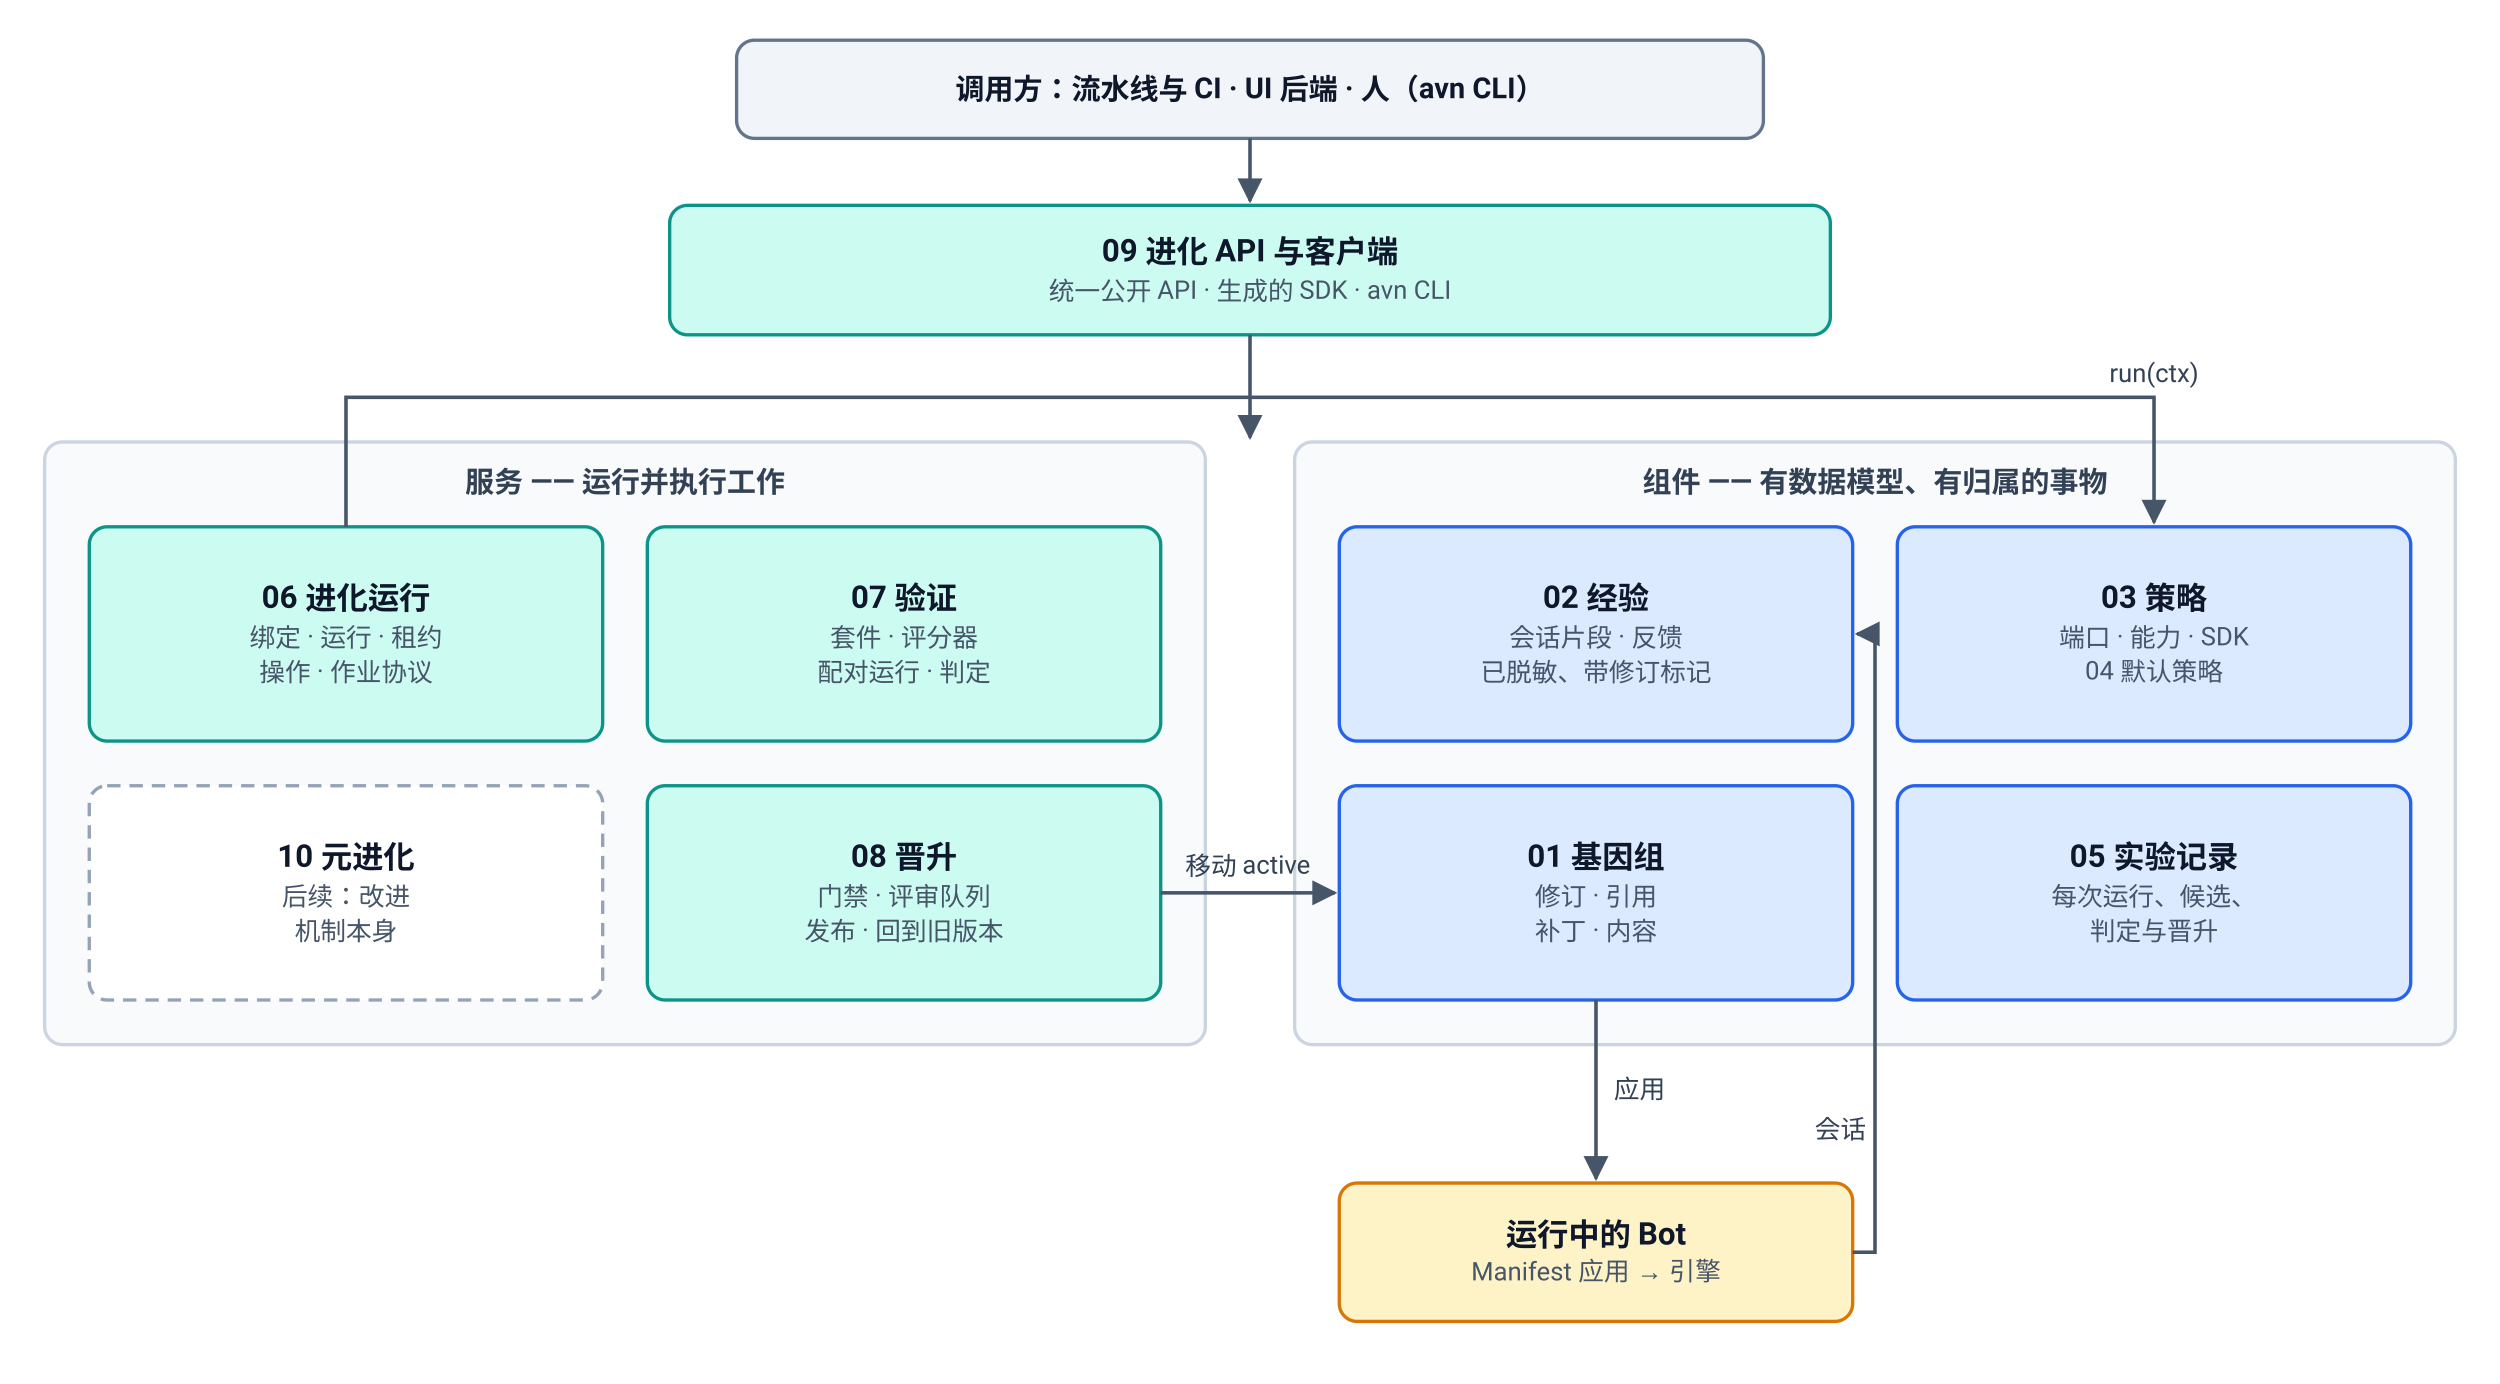
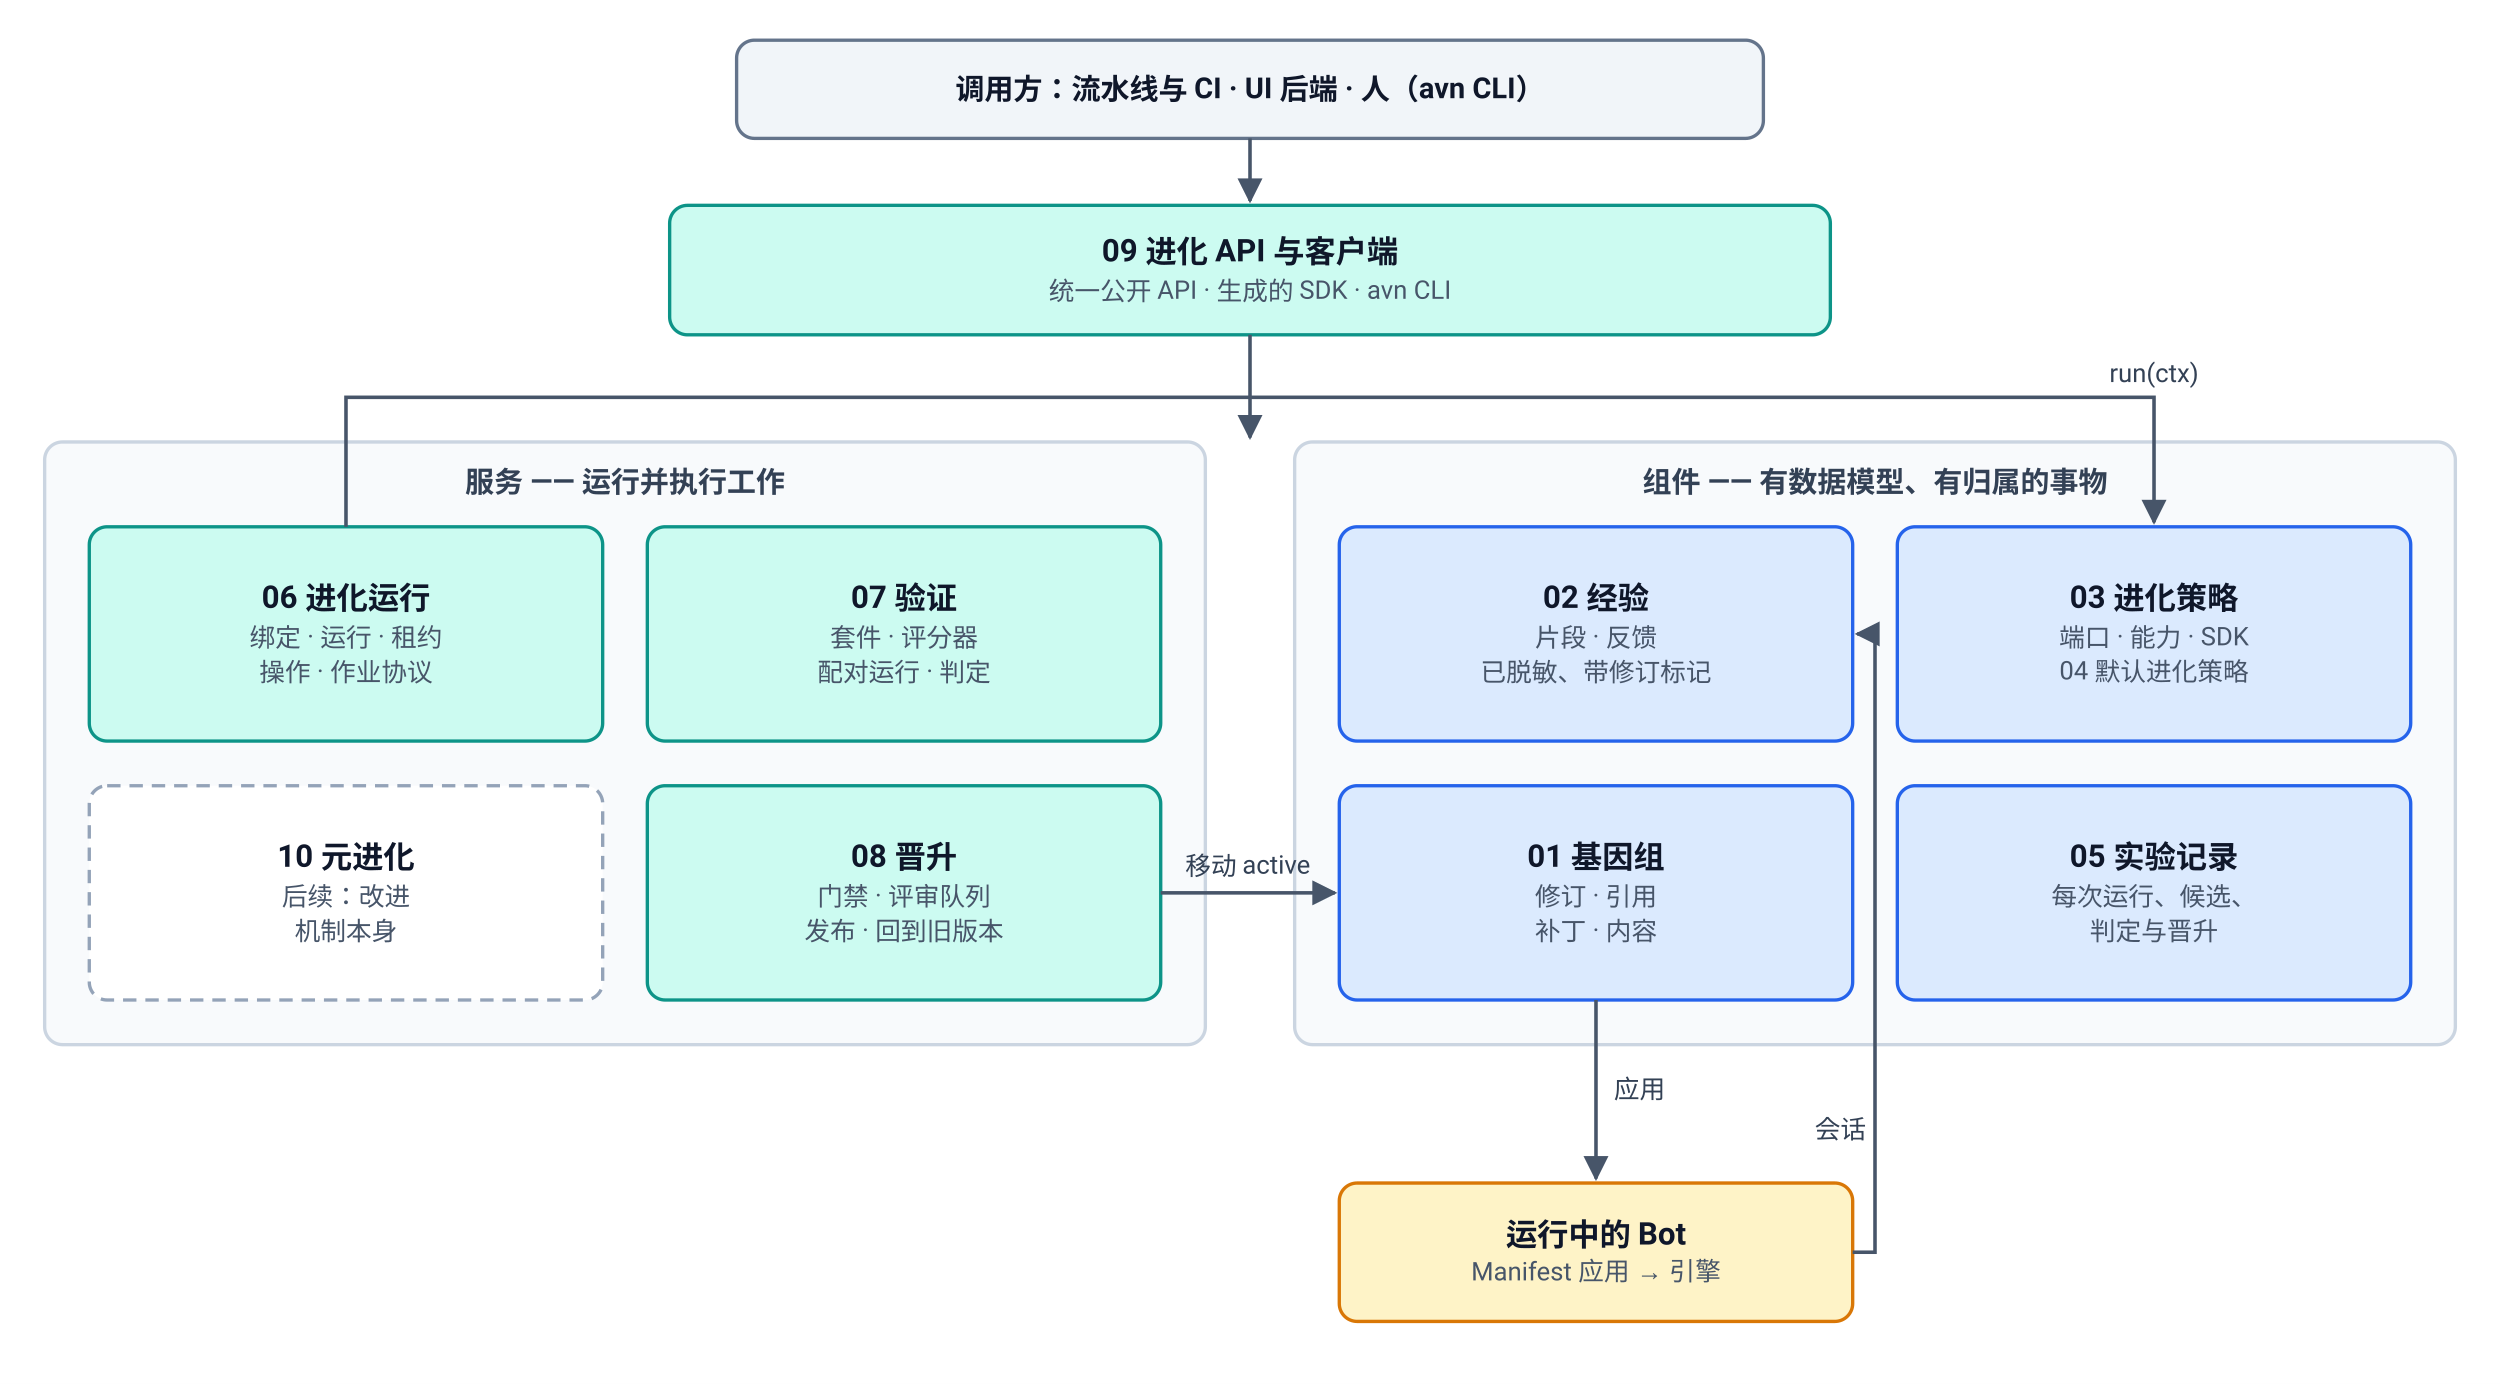
<svg xmlns="http://www.w3.org/2000/svg" width="1120" height="620" viewBox="0 0 1120 620" font-family="system-ui,-apple-system,'Segoe UI',Roboto,'Helvetica Neue',Arial,sans-serif" role="img" aria-label="Bot 进化架构：组件与服务">
  <defs>
    <marker id="ah" viewBox="0 0 10 10" refX="9" refY="5" markerWidth="7" markerHeight="7" orient="auto-start-reverse">
      <path d="M0 0 L10 5 L0 10 z" fill="#475569" />
    </marker>
    <marker id="ahl" viewBox="0 0 10 10" refX="9" refY="5" markerWidth="6" markerHeight="6" orient="auto-start-reverse">
      <path d="M0 0 L10 5 L0 10 z" fill="#94a3b8" />
    </marker>
  </defs>
  <rect width="1120" height="620" fill="#ffffff" />
  <rect x="330" y="18" width="460" height="44" rx="8" fill="#f1f5f9" stroke="#64748b" stroke-width="1.5" />
  <text x="560.0" y="40.0" font-size="13" font-weight="600" fill="#0f172a" text-anchor="middle" dominant-baseline="middle">调用方：流水线与 CI · UI 后端 · 人（avn CLI）</text>
  <path d="M 560 62 L 560 90" fill="none" stroke="#475569" stroke-width="1.6" marker-end="url(#ah)" />
  <rect x="300" y="92" width="520" height="58" rx="8" fill="#ccfbf1" stroke="#0d9488" stroke-width="1.5" />
  <text x="560.0" y="113.237" font-size="14" font-weight="600" fill="#0f172a" text-anchor="middle" dominant-baseline="middle">09  进化 API 与客户端</text>
  <text x="560.0" y="130.45" font-size="11.5" font-weight="400" fill="#475569" text-anchor="middle" dominant-baseline="middle">统一公开 API · 生成的 SDK · avn CLI</text>
  <path d="M 560 150 L 560 196" fill="none" stroke="#475569" stroke-width="1.6" marker-end="url(#ah)" />
  <rect x="20" y="198" width="520" height="270" rx="8" fill="#f8fafc" stroke="#cbd5e1" stroke-width="1.5" />
  <text x="280" y="216" font-size="13" font-weight="600" fill="#334155" text-anchor="middle" dominant-baseline="middle">服务 —— 运行并执行工作</text>
  <rect x="580" y="198" width="520" height="270" rx="8" fill="#f8fafc" stroke="#cbd5e1" stroke-width="1.5" />
  <text x="840" y="216" font-size="13" font-weight="600" fill="#334155" text-anchor="middle" dominant-baseline="middle">组件 —— 有数据模型、有归属的事物</text>
  <rect x="40" y="236" width="230" height="96" rx="8" fill="#ccfbf1" stroke="#0d9488" stroke-width="1.5" />
  <text x="155.0" y="268.475" font-size="14" font-weight="600" fill="#0f172a" text-anchor="middle" dominant-baseline="middle">06  进化运行</text>
  <text x="155.0" y="285.687" font-size="11.5" font-weight="400" fill="#475569" text-anchor="middle" dominant-baseline="middle">绑定 · 运行 · 租约</text>
  <text x="155.0" y="301.212" font-size="11.5" font-weight="400" fill="#475569" text-anchor="middle" dominant-baseline="middle">操作 · 作业协议</text>
  <rect x="290" y="236" width="230" height="96" rx="8" fill="#ccfbf1" stroke="#0d9488" stroke-width="1.5" />
  <text x="405.0" y="268.475" font-size="14" font-weight="600" fill="#0f172a" text-anchor="middle" dominant-baseline="middle">07  验证</text>
  <text x="405.0" y="285.687" font-size="11.5" font-weight="400" fill="#475569" text-anchor="middle" dominant-baseline="middle">套件 · 评分器</text>
  <text x="405.0" y="301.212" font-size="11.5" font-weight="400" fill="#475569" text-anchor="middle" dominant-baseline="middle">配对运行 · 判定</text>
  <rect x="40" y="352" width="230" height="96" rx="8" fill="#ffffff" stroke="#94a3b8" stroke-width="1.5" stroke-dasharray="6 4" />
  <text x="155.0" y="384.475" font-size="14" font-weight="600" fill="#0f172a" text-anchor="middle" dominant-baseline="middle">10  元进化</text>
  <text x="155.0" y="401.687" font-size="11.5" font-weight="400" fill="#475569" text-anchor="middle" dominant-baseline="middle">后续：改进</text>
  <text x="155.0" y="417.212" font-size="11.5" font-weight="400" fill="#475569" text-anchor="middle" dominant-baseline="middle">机制本身</text>
  <rect x="290" y="352" width="230" height="96" rx="8" fill="#ccfbf1" stroke="#0d9488" stroke-width="1.5" />
  <text x="405.0" y="384.475" font-size="14" font-weight="600" fill="#0f172a" text-anchor="middle" dominant-baseline="middle">08  晋升</text>
  <text x="405.0" y="401.687" font-size="11.5" font-weight="400" fill="#475569" text-anchor="middle" dominant-baseline="middle">门禁 · 评审队列</text>
  <text x="405.0" y="417.212" font-size="11.5" font-weight="400" fill="#475569" text-anchor="middle" dominant-baseline="middle">发布 · 回到旧版本</text>
  <rect x="600" y="352" width="230" height="96" rx="8" fill="#dbeafe" stroke="#2563eb" stroke-width="1.5" />
  <text x="715.0" y="384.475" font-size="14" font-weight="600" fill="#0f172a" text-anchor="middle" dominant-baseline="middle">01  基因组</text>
  <text x="715.0" y="401.687" font-size="11.5" font-weight="400" fill="#475569" text-anchor="middle" dominant-baseline="middle">修订 · 引用</text>
  <text x="715.0" y="417.212" font-size="11.5" font-weight="400" fill="#475569" text-anchor="middle" dominant-baseline="middle">补丁 · 内容</text>
  <rect x="850" y="236" width="230" height="96" rx="8" fill="#dbeafe" stroke="#2563eb" stroke-width="1.5" />
-   <text x="965.0" y="268.475" font-size="14" font-weight="600" fill="#0f172a" text-anchor="middle" dominant-baseline="middle">03  策略</text>
+   <text x="965.0" y="268.475" font-size="14" font-weight="600" fill="#0f172a" text-anchor="middle" dominant-baseline="middle">03  进化策略</text>
  <text x="965.0" y="285.687" font-size="11.5" font-weight="400" fill="#475569" text-anchor="middle" dominant-baseline="middle">端口 · 能力 · SDK</text>
-   <text x="965.0" y="301.212" font-size="11.5" font-weight="400" fill="#475569" text-anchor="middle" dominant-baseline="middle">04  默认策略</text>
+   <text x="965.0" y="301.212" font-size="11.5" font-weight="400" fill="#475569" text-anchor="middle" dominant-baseline="middle">04  默认进化策略</text>
  <rect x="600" y="236" width="230" height="96" rx="8" fill="#dbeafe" stroke="#2563eb" stroke-width="1.5" />
  <text x="715.0" y="268.475" font-size="14" font-weight="600" fill="#0f172a" text-anchor="middle" dominant-baseline="middle">02  经验</text>
-   <text x="715.0" y="285.687" font-size="11.5" font-weight="400" fill="#475569" text-anchor="middle" dominant-baseline="middle">会话片段 · 反馈</text>
+   <text x="715.0" y="285.687" font-size="11.5" font-weight="400" fill="#475569" text-anchor="middle" dominant-baseline="middle">片段 · 反馈</text>
  <text x="715.0" y="301.212" font-size="11.5" font-weight="400" fill="#475569" text-anchor="middle" dominant-baseline="middle">已脱敏、带修订标记</text>
  <rect x="850" y="352" width="230" height="96" rx="8" fill="#dbeafe" stroke="#2563eb" stroke-width="1.5" />
  <text x="965.0" y="384.475" font-size="14" font-weight="600" fill="#0f172a" text-anchor="middle" dominant-baseline="middle">05  实验记录</text>
  <text x="965.0" y="401.687" font-size="11.5" font-weight="400" fill="#475569" text-anchor="middle" dominant-baseline="middle">每次运行、候选、</text>
  <text x="965.0" y="417.212" font-size="11.5" font-weight="400" fill="#475569" text-anchor="middle" dominant-baseline="middle">判定与晋升</text>
  <rect x="600" y="530" width="230" height="62" rx="8" fill="#fef3c7" stroke="#d97706" stroke-width="1.5" />
  <text x="715.0" y="553.238" font-size="14" font-weight="600" fill="#0f172a" text-anchor="middle" dominant-baseline="middle">运行中的 Bot</text>
  <text x="715.0" y="570.45" font-size="11.5" font-weight="400" fill="#475569" text-anchor="middle" dominant-baseline="middle">Manifest 应用 → 引擎</text>
  <path d="M 155 236 L 155 178 L 965 178 L 965 234" fill="none" stroke="#475569" stroke-width="1.6" marker-end="url(#ah)" />
  <text x="965" y="168" font-size="11.5" font-weight="400" fill="#334155" text-anchor="middle" dominant-baseline="middle">run(ctx)</text>
  <path d="M 520 400 L 598 400" fill="none" stroke="#475569" stroke-width="1.6" marker-end="url(#ah)" />
  <text x="559" y="388" font-size="11.5" font-weight="400" fill="#334155" text-anchor="middle" dominant-baseline="middle">移动 active</text>
  <path d="M 715 448 L 715 528" fill="none" stroke="#475569" stroke-width="1.6" marker-end="url(#ah)" />
  <text x="723" y="488" font-size="11.5" font-weight="400" fill="#334155" text-anchor="start" dominant-baseline="middle">应用</text>
  <path d="M 830 561 L 840 561 L 840 284 L 832 284" fill="none" stroke="#475569" stroke-width="1.6" marker-end="url(#ah)" />
  <text x="836" y="506" font-size="11.5" font-weight="400" fill="#334155" text-anchor="end" dominant-baseline="middle">会话</text>
</svg>
